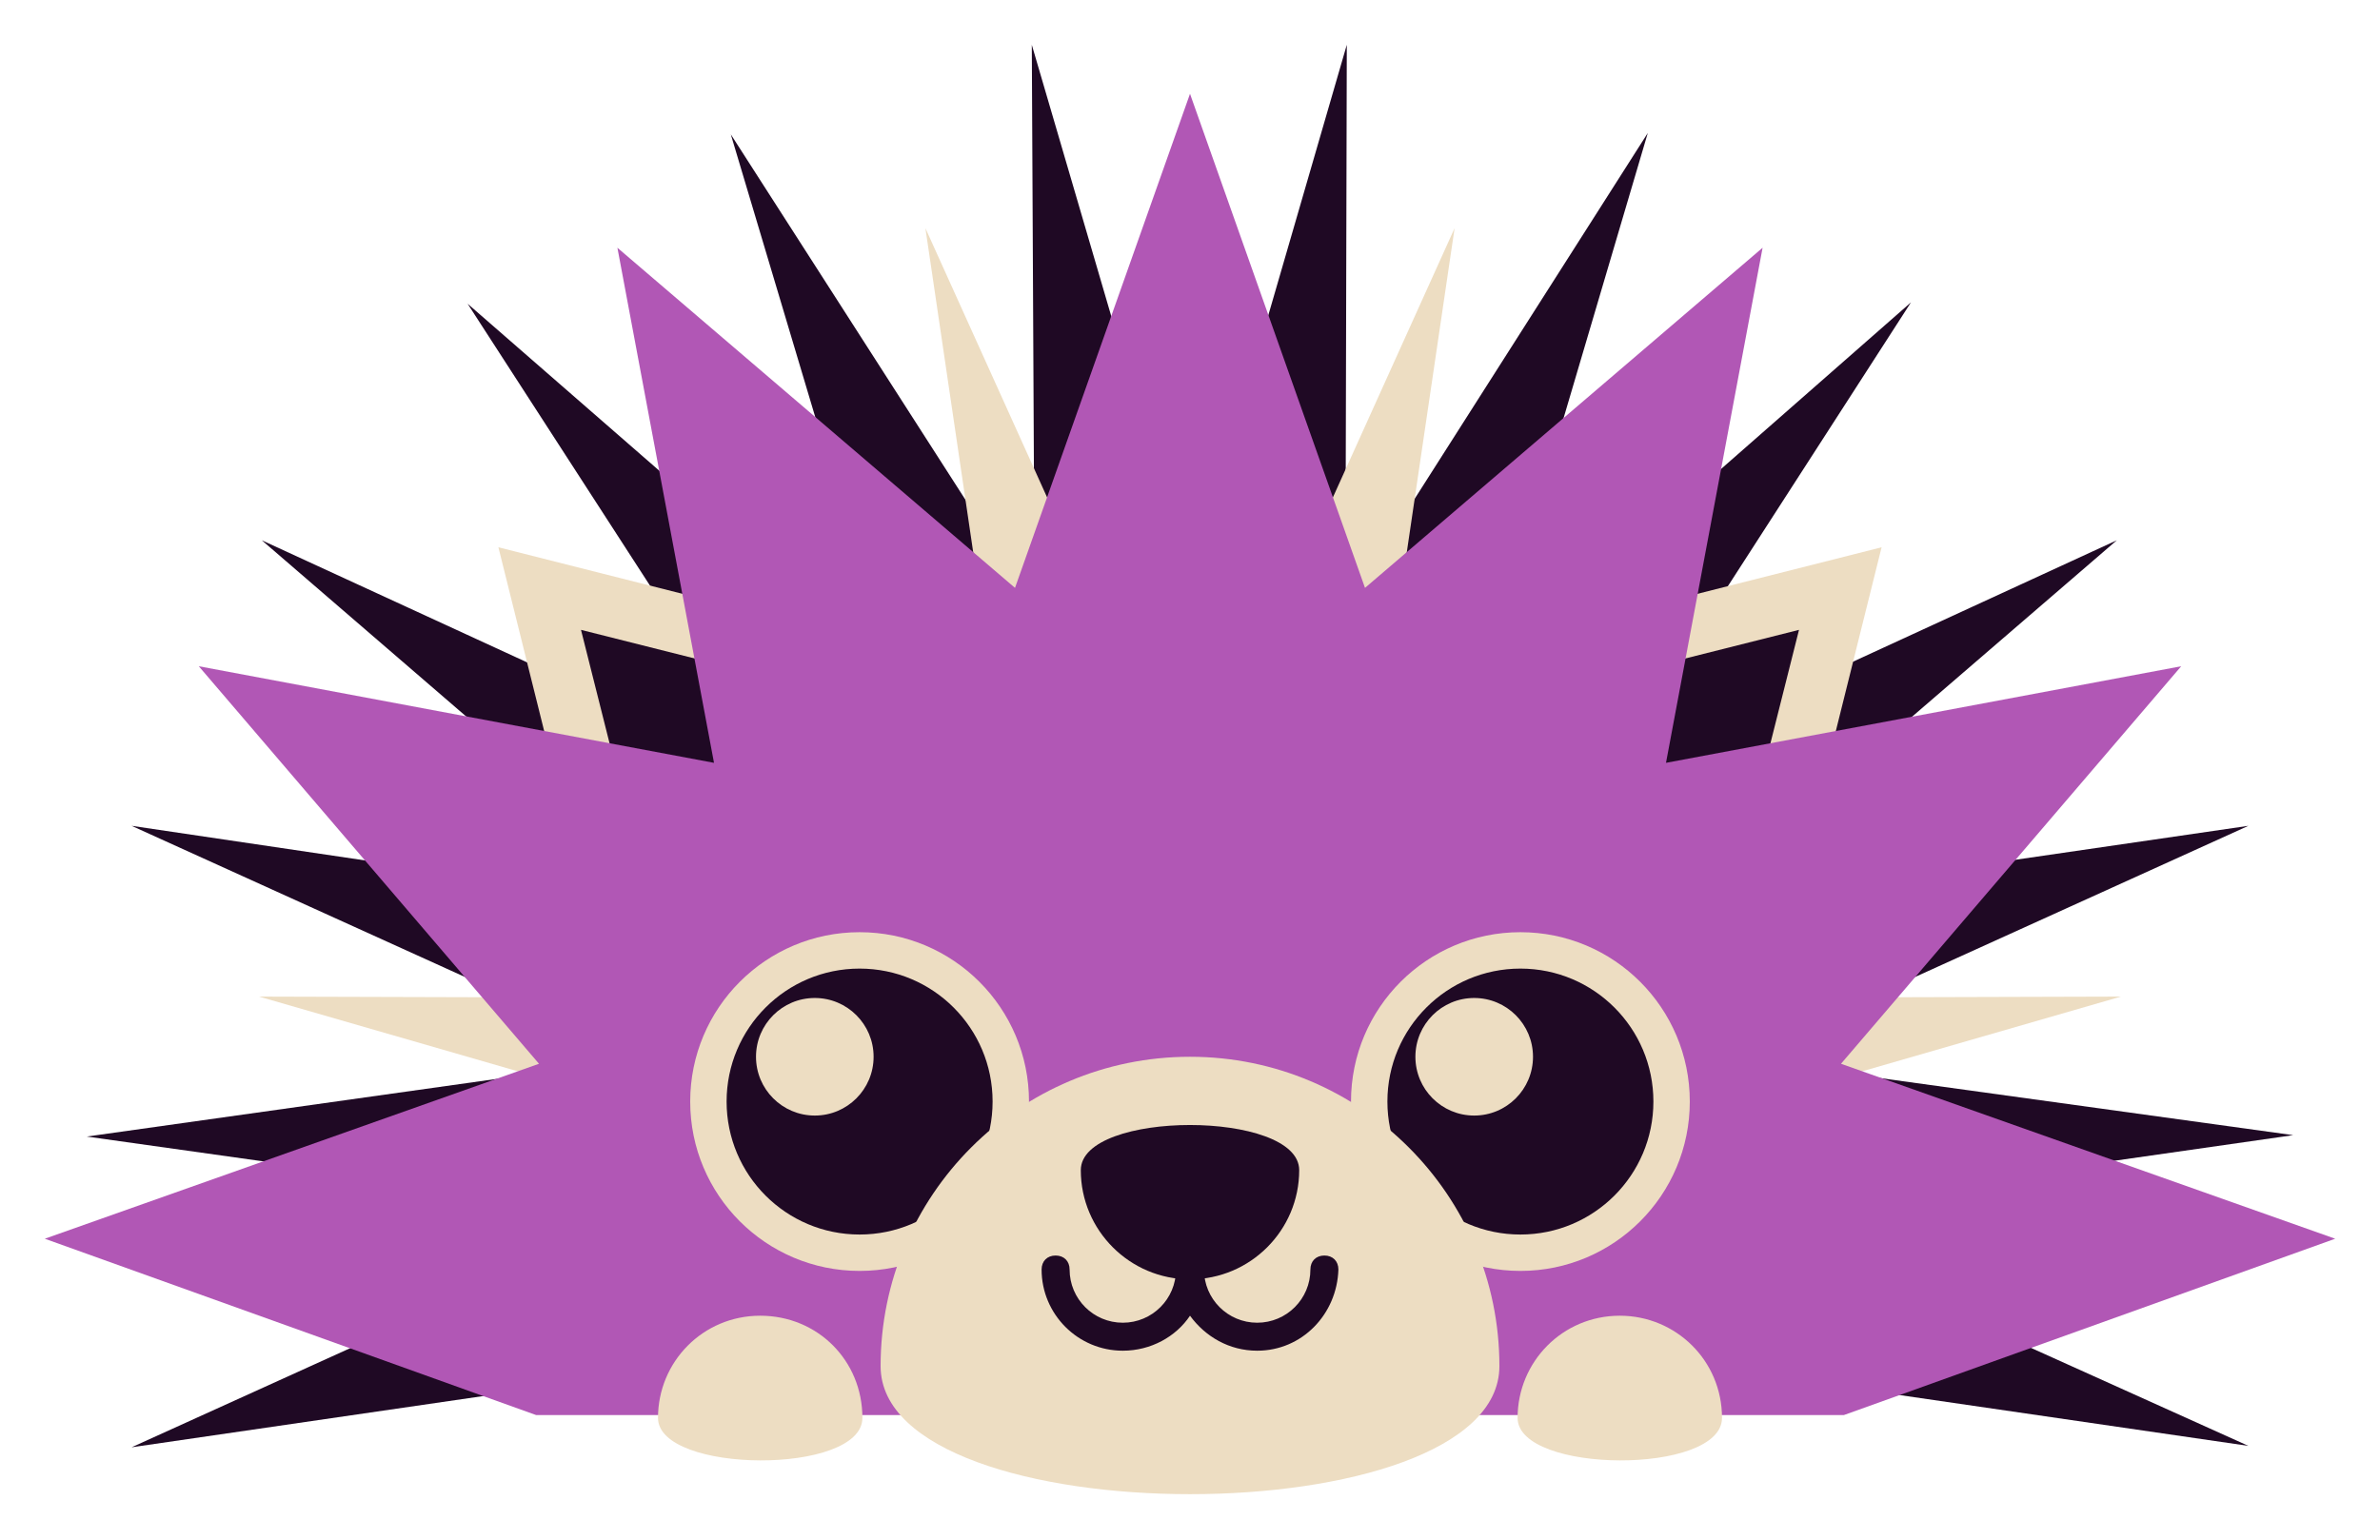
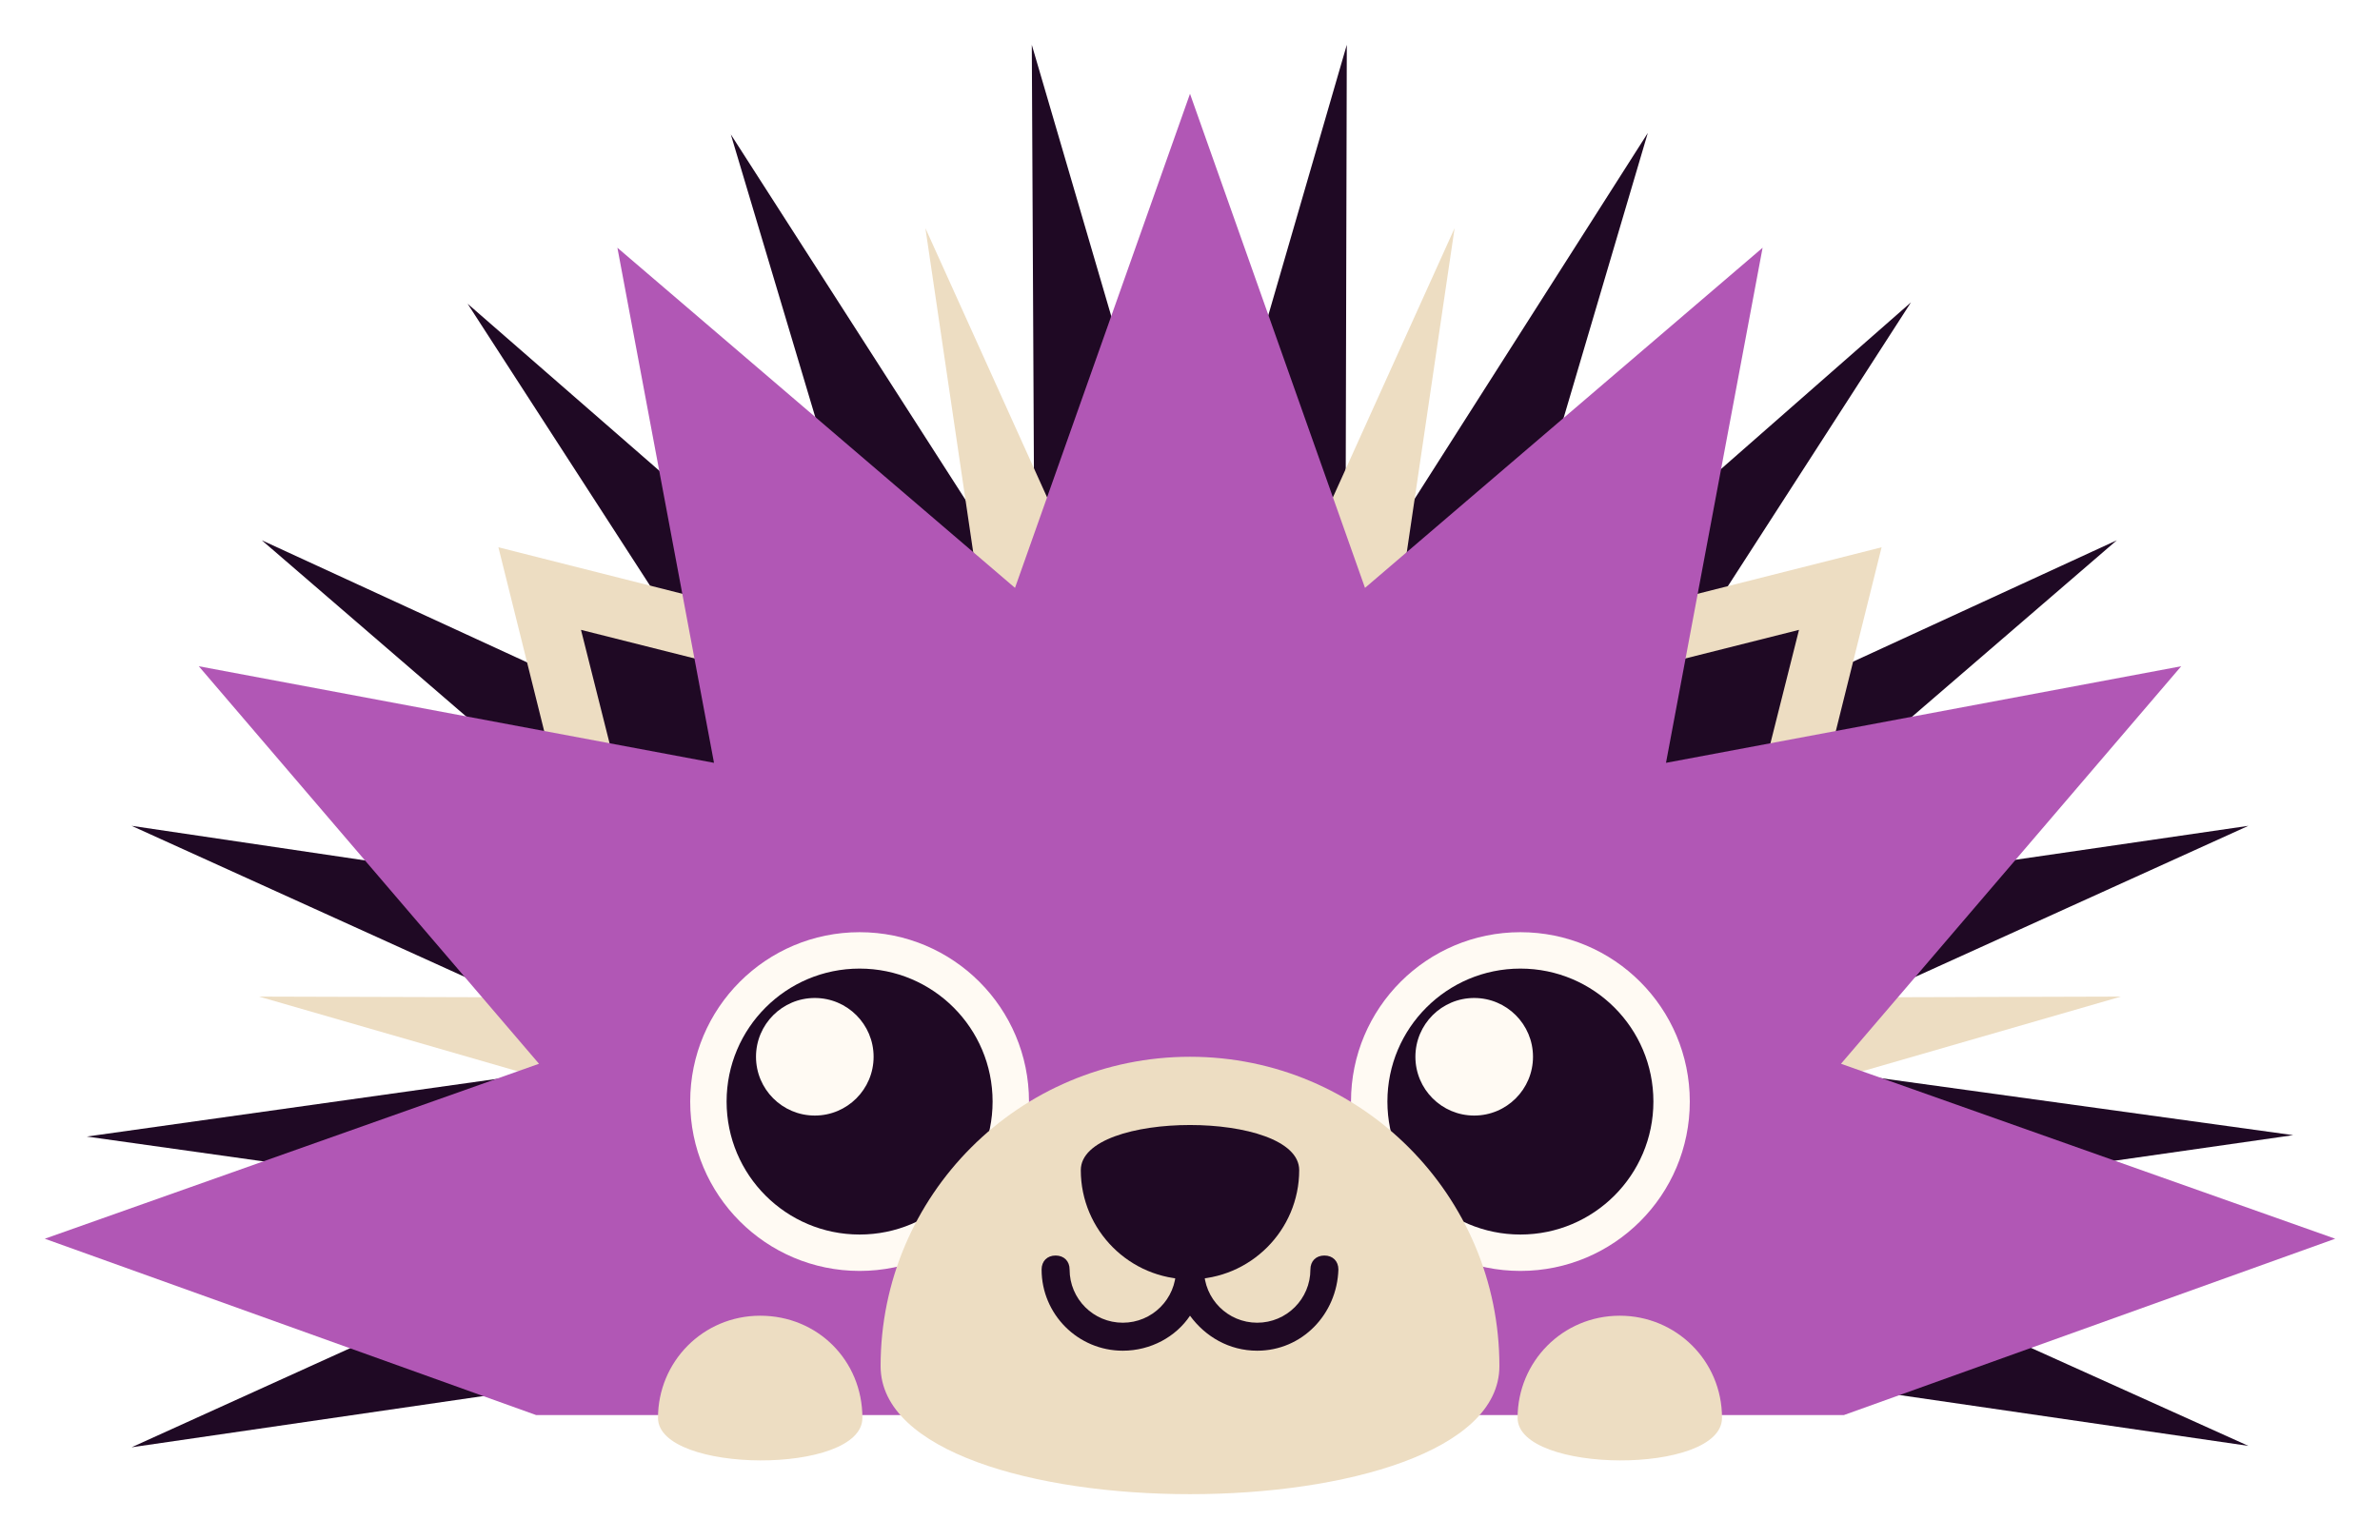
<svg xmlns="http://www.w3.org/2000/svg" version="1.1" id="Layer_1" x="0px" y="0px" viewBox="0 0 170 110" enable-background="new 0 0 170 110" xml:space="preserve">
  <g>
-     <g>
-       <polyline fill="#1F0924" points="49.2,97.6 9.4,103.4 46,86.8 6.2,81.2 46,75.6 9.4,59 49.2,64.9 18.7,38.6 55.2,55.4 33.4,21.7     63.7,48.1 52.2,9.6 73.9,43.4 73.7,3.2 85,41.8 96.2,3.2 96.1,43.4 117.7,9.5 106.3,48.1 136.5,21.6 114.7,55.4 151.2,38.6     120.8,64.8 160.6,59 124,75.6 163.8,81.1 124,86.8 160.6,103.3 120.8,97.5   " />
-       <polyline fill="#EDDDC2" points="52.8,90.2 18.5,90.3 51.4,80.7 18.5,71.2 52.8,71.3 23.9,52.8 56.8,62.6 63,55.4 48.7,24.2     71.1,50.2 66.1,16.3 80.2,47.5 85,13.5 89.8,47.5 103.9,16.3 98.9,50.2 121.3,24.2 107,55.4 113.2,62.6 146.1,52.8 117.2,71.3     151.5,71.2 118.6,80.7 151.5,90.3 117.2,90.2   " />
-     </g>
-     <polygon fill="#EDDDC2" points="108.3,45.7 134.4,39.1 127.9,65.2  " />
-     <polygon fill="#1F0924" points="114.2,48.6 128.5,45 124.9,59.3 114.2,59.3  " />
-     <polygon fill="#EDDDC2" points="61.7,45.7 35.6,39.1 42.1,65.2  " />
-     <polygon fill="#1F0924" points="55.8,48.6 41.5,45 45.1,59.3 55.8,59.3  " />
-     <polyline fill="#B157B5" points="38.3,101.1 131.7,101.1 166.8,88.5 131.5,76 155.8,47.6 119,54.5 125.9,17.7 97.5,42 85,6.7    72.5,42 44.1,17.7 51,54.5 14.2,47.6 38.5,76 3.2,88.5  " />
-     <circle fill="#EDDDC2" cx="61.4" cy="78.7" r="12.1" />
-     <circle fill="#1F0924" cx="61.4" cy="78.7" r="9.5" />
-     <circle fill="#EDDDC2" cx="58.2" cy="75.5" r="4.2" />
-     <circle fill="#EDDDC2" cx="108.6" cy="78.7" r="12.1" />
-     <circle fill="#1F0924" cx="108.6" cy="78.7" r="9.5" />
-     <circle fill="#EDDDC2" cx="105.3" cy="75.5" r="4.2" />
-     <path fill="#EDDDC2" d="M62.9,97.6c0-12.2,9.9-22.1,22.1-22.1s22.1,9.9,22.1,22.1S62.9,109.8,62.9,97.6z" />
-     <path fill="#1F0924" d="M89.8,96.5c-2,0-3.7-1-4.8-2.5c-1,1.5-2.8,2.5-4.8,2.5c-3.2,0-5.8-2.6-5.8-5.8c0-0.6,0.4-1,1-1s1,0.4,1,1   c0,2.1,1.7,3.8,3.8,3.8s3.8-1.7,3.8-3.8h2c0,2.1,1.7,3.8,3.8,3.8s3.8-1.7,3.8-3.8c0-0.6,0.4-1,1-1s1,0.4,1,1   C95.5,93.9,93,96.5,89.8,96.5z" />
-     <path fill="#1F0924" d="M92.8,83.6c0,4.3-3.5,7.8-7.8,7.8s-7.8-3.5-7.8-7.8C77.2,79.3,92.8,79.3,92.8,83.6z" />
-     <path fill="#EDDDC2" d="M47,101.3c0-4,3.2-7.3,7.3-7.3s7.3,3.2,7.3,7.3S47,105.3,47,101.3z" />
-     <path fill="#EDDDC2" d="M108.4,101.3c0-4,3.2-7.3,7.3-7.3c4,0,7.3,3.2,7.3,7.3S108.4,105.3,108.4,101.3z" />
+     <polyline fill="#1F0924" points="49.2,97.6 9.4,103.4 46,86.8 6.2,81.2 46,75.6 9.4,59 49.2,64.9 18.7,38.6 55.2,55.4 33.4,21.7    63.7,48.1 52.2,9.6 73.9,43.4 73.7,3.2 85,41.8 96.2,3.2 96.1,43.4 117.7,9.5 106.3,48.1 136.5,21.6 114.7,55.4 151.2,38.6    120.8,64.8 160.6,59 124,75.6 163.8,81.1 124,86.8 160.6,103.3 120.8,97.5  " />
+     <polyline fill="#EDDDC2" points="52.8,90.2 18.5,90.3 51.4,80.7 18.5,71.2 52.8,71.3 23.9,52.8 56.8,62.6 63,55.4 48.7,24.2    71.1,50.2 66.1,16.3 80.2,47.5 85,13.5 89.8,47.5 103.9,16.3 98.9,50.2 121.3,24.2 107,55.4 113.2,62.6 146.1,52.8 117.2,71.3    151.5,71.2 118.6,80.7 151.5,90.3 117.2,90.2  " />
  </g>
+   <polygon fill="#EDDDC2" points="108.3,45.7 134.4,39.1 127.9,65.2 " />
+   <polygon fill="#1F0924" points="114.2,48.6 128.5,45 124.9,59.3 114.2,59.3 " />
+   <polygon fill="#EDDDC2" points="61.7,45.7 35.6,39.1 42.1,65.2 " />
+   <polygon fill="#1F0924" points="55.8,48.6 41.5,45 45.1,59.3 55.8,59.3 " />
+   <polyline fill="#B157B5" points="38.3,101.1 131.7,101.1 166.8,88.5 131.5,76 155.8,47.6 119,54.5 125.9,17.7 97.5,42 85,6.7   72.5,42 44.1,17.7 51,54.5 14.2,47.6 38.5,76 3.2,88.5 " />
+   <circle fill="#FFFAF3" cx="61.4" cy="78.7" r="12.1" />
+   <circle fill="#1F0924" cx="61.4" cy="78.7" r="9.5" />
+   <circle fill="#FFFAF3" cx="58.2" cy="75.5" r="4.2" />
+   <circle fill="#FFFAF3" cx="108.6" cy="78.7" r="12.1" />
+   <circle fill="#1F0924" cx="108.6" cy="78.7" r="9.5" />
+   <circle fill="#FFFAF3" cx="105.3" cy="75.5" r="4.2" />
+   <path fill="#EDDDC2" d="M62.9,97.6c0-12.2,9.9-22.1,22.1-22.1s22.1,9.9,22.1,22.1S62.9,109.8,62.9,97.6z" />
+   <path fill="#1F0924" d="M89.8,96.5c-2,0-3.7-1-4.8-2.5c-1,1.5-2.8,2.5-4.8,2.5c-3.2,0-5.8-2.6-5.8-5.8c0-0.6,0.4-1,1-1s1,0.4,1,1  c0,2.1,1.7,3.8,3.8,3.8s3.8-1.7,3.8-3.8h2c0,2.1,1.7,3.8,3.8,3.8s3.8-1.7,3.8-3.8c0-0.6,0.4-1,1-1s1,0.4,1,1  C95.5,93.9,93,96.5,89.8,96.5z" />
+   <path fill="#1F0924" d="M92.8,83.6c0,4.3-3.5,7.8-7.8,7.8s-7.8-3.5-7.8-7.8C77.2,79.3,92.8,79.3,92.8,83.6z" />
+   <path fill="#EDDDC2" d="M47,101.3c0-4,3.2-7.3,7.3-7.3s7.3,3.2,7.3,7.3S47,105.3,47,101.3z" />
+   <path fill="#EDDDC2" d="M108.4,101.3c0-4,3.2-7.3,7.3-7.3c4,0,7.3,3.2,7.3,7.3S108.4,105.3,108.4,101.3z" />
</svg>
